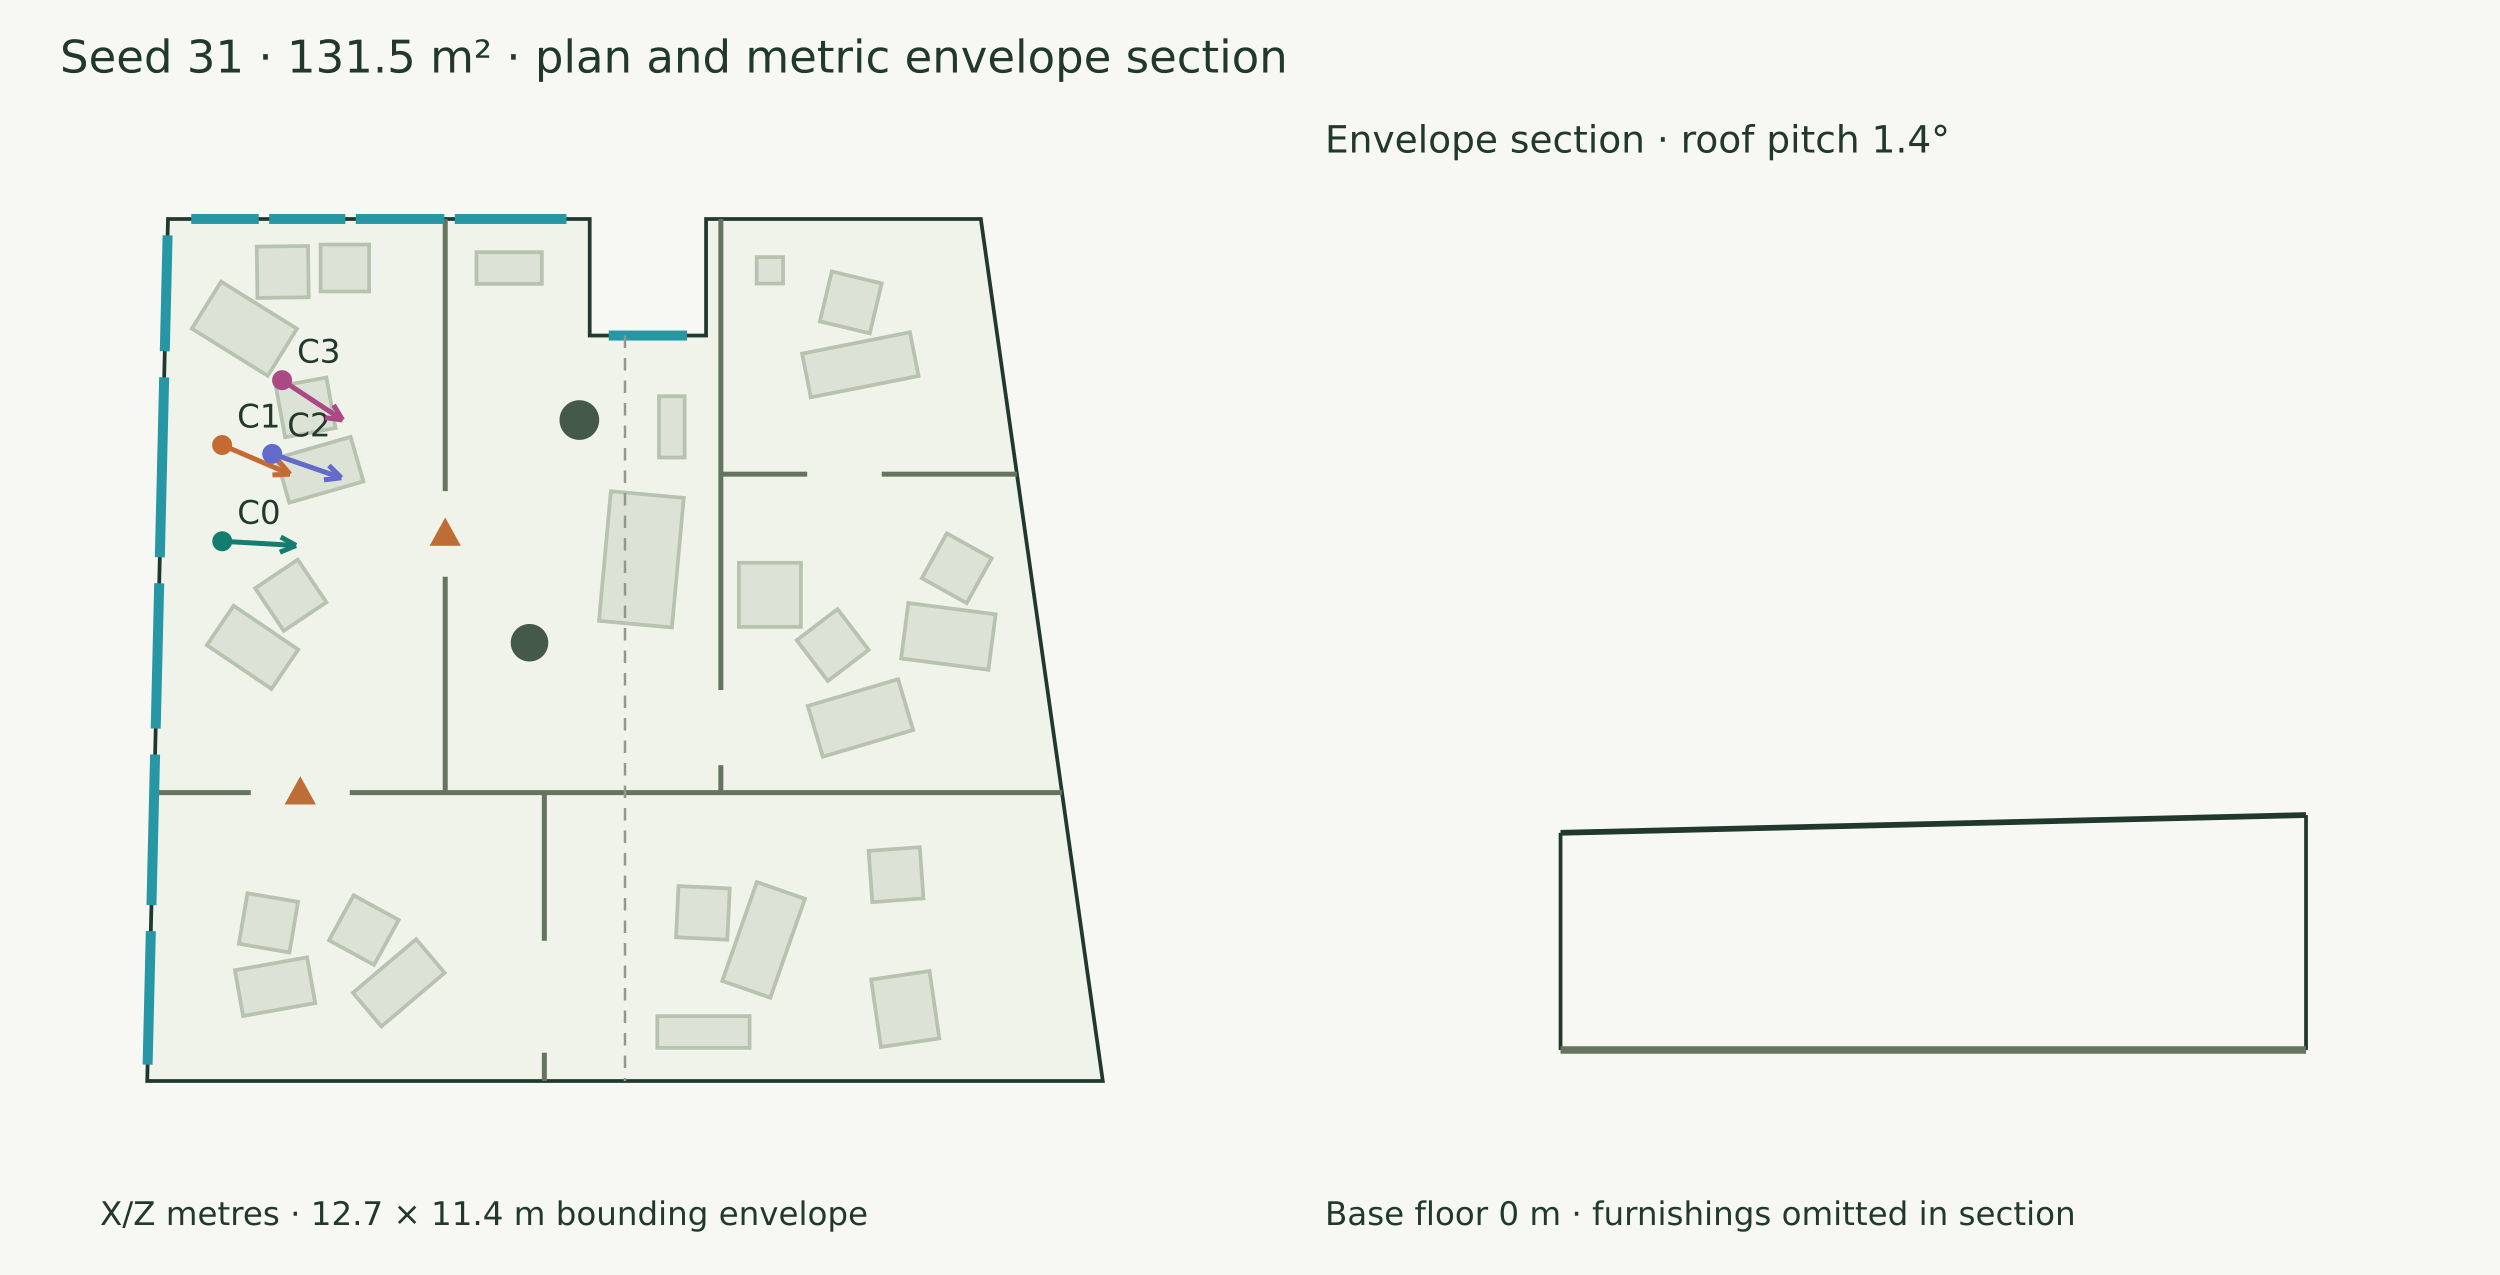
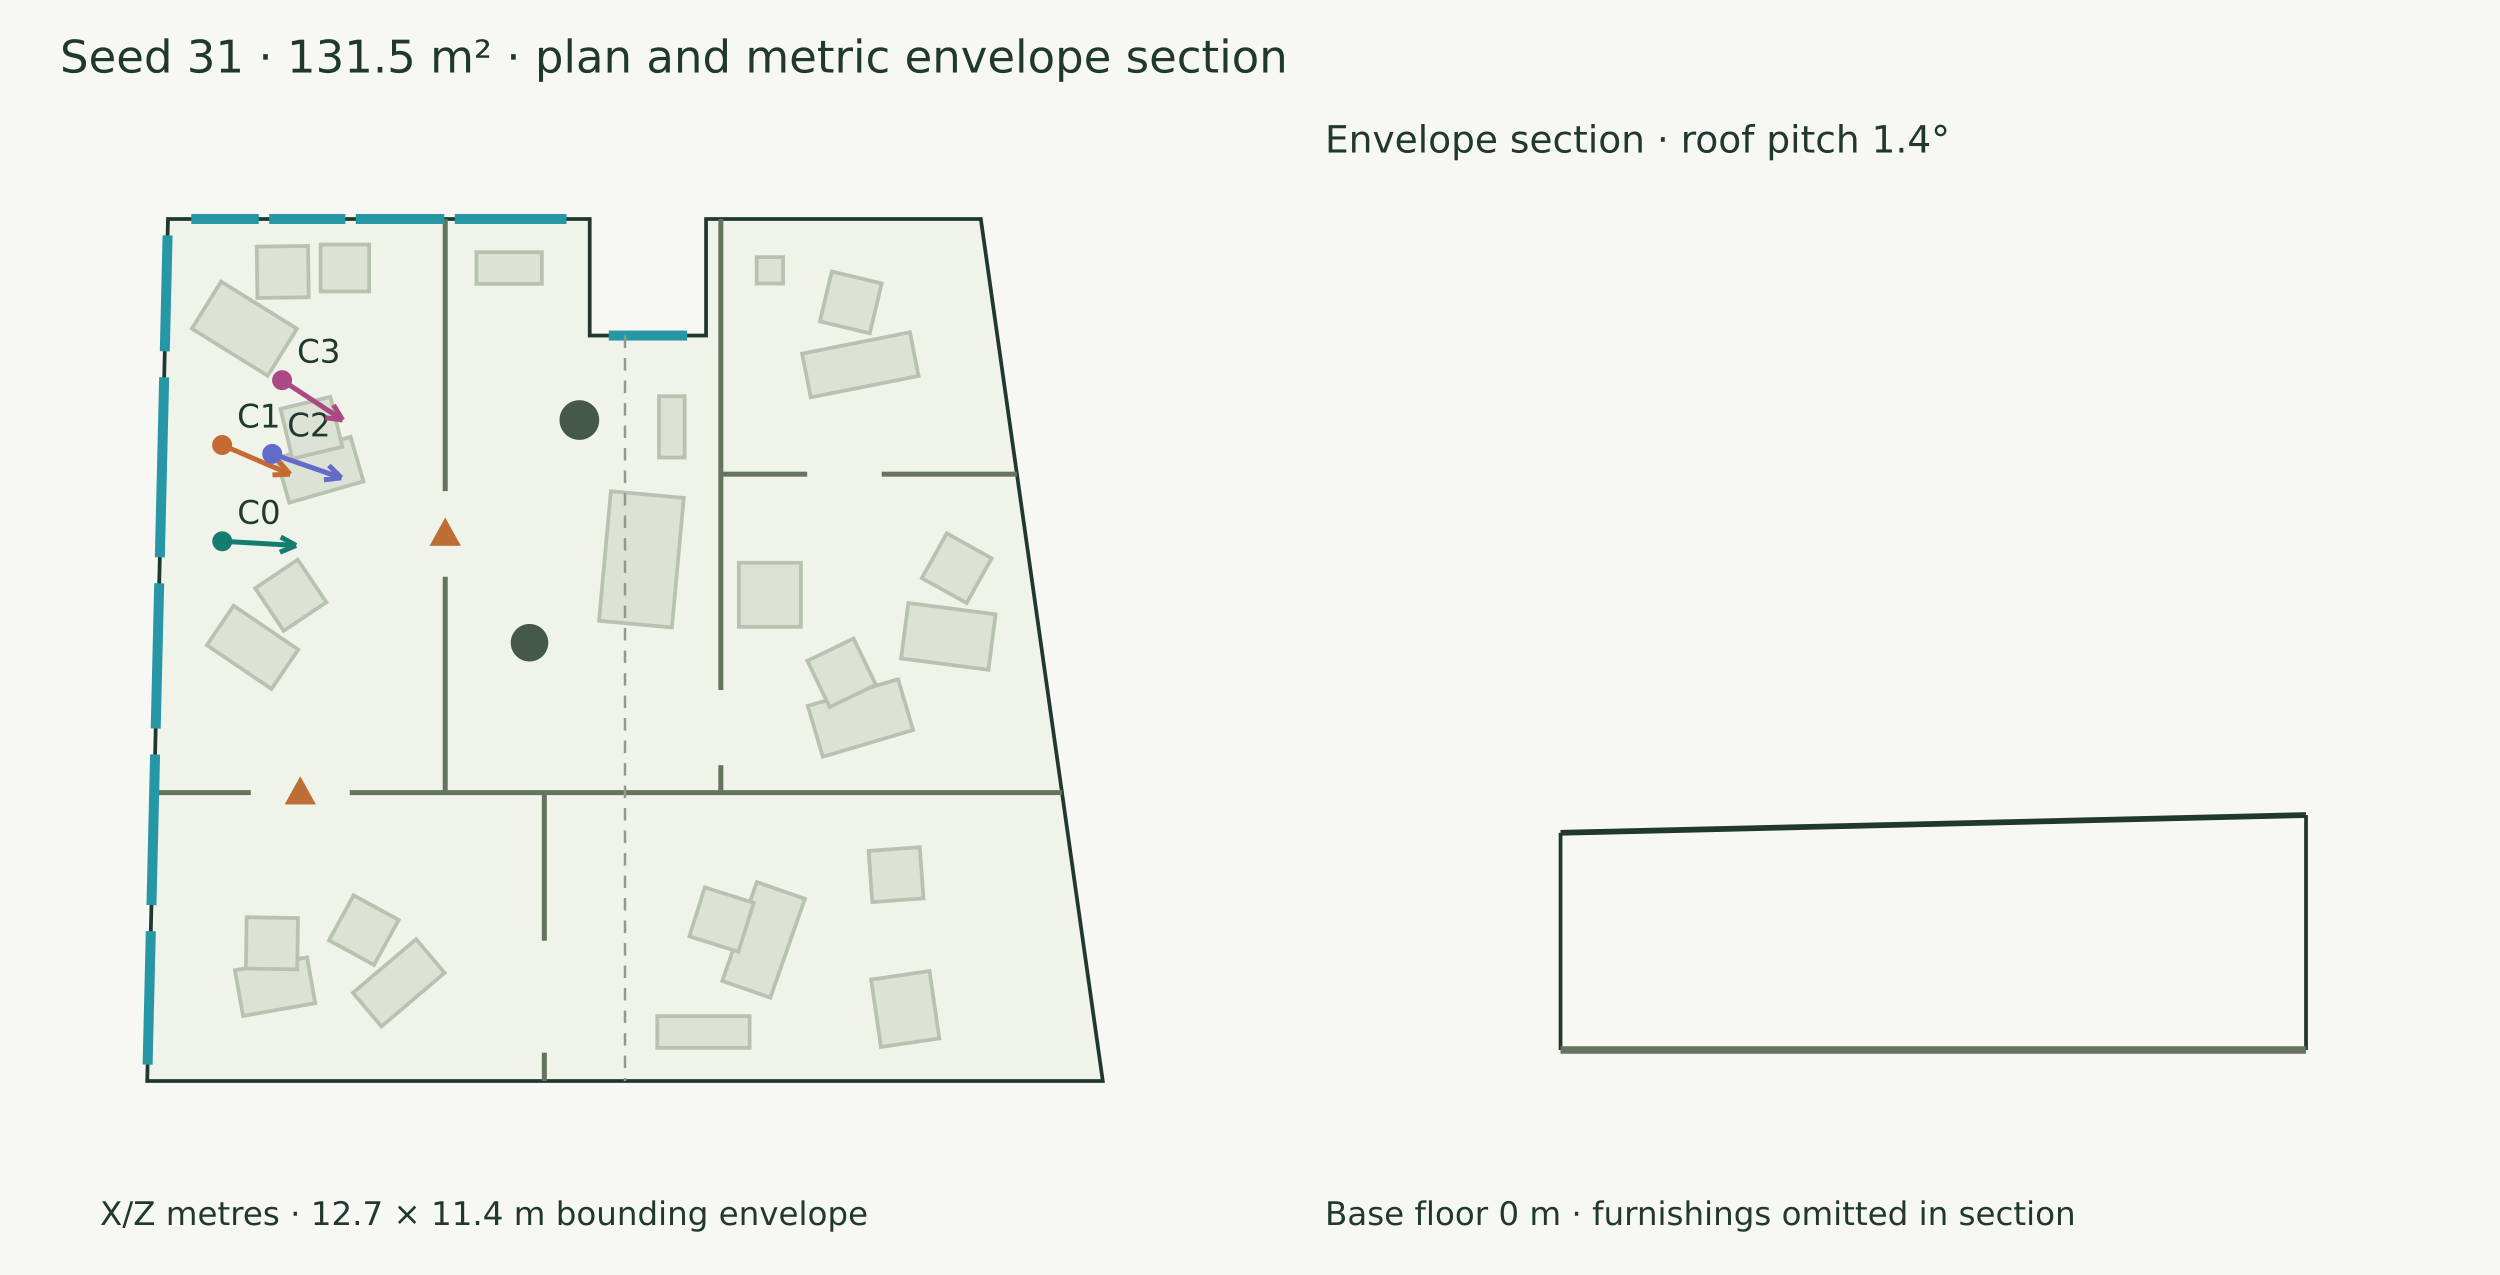
<svg xmlns="http://www.w3.org/2000/svg" width="1000" height="510" viewBox="0 0 1000 510">
  <rect width="100%" height="100%" fill="#f7f8f3" />
  <g font-family="DejaVu Sans" fill="#20382e">
    <text x="24.000" y="29.000" font-size="18">Seed 31 · 131.5 m² · plan and metric envelope section</text>
    <polygon points="67.192,87.590 235.886,87.590 235.886,134.219 282.427,134.219 282.427,87.590 392.329,87.590 441.116,432.410 58.884,432.410" fill="#eff3e9" stroke="#20382e" stroke-width="1.5" />
    <polygon points="145.363,192.557 115.716,201.064 110.608,183.261 140.255,174.754" fill="#dce3d6" stroke="#b7c2b0" stroke-width="1.5" />
-     <polygon points="134.237,171.206 114.047,174.885 110.368,154.696 130.558,151.017" fill="#dce3d6" stroke="#b7c2b0" stroke-width="1.5" />
+     <polygon points="136.928,178.712 116.971,183.494 112.189,163.537 132.146,158.755" fill="#dce3d6" stroke="#b7c2b0" stroke-width="1.5" />
    <polygon points="107.091,150.317 76.742,131.459 88.429,112.649 118.779,131.507" fill="#dce3d6" stroke="#b7c2b0" stroke-width="1.5" />
    <polygon points="123.482,118.907 102.962,119.178 102.690,98.658 123.210,98.387" fill="#dce3d6" stroke="#b7c2b0" stroke-width="1.5" />
    <polygon points="108.581,275.593 82.738,258.049 93.442,242.282 119.285,259.826" fill="#dce3d6" stroke="#b7c2b0" stroke-width="1.5" />
    <polygon points="113.495,252.338 102.060,235.297 119.101,223.862 130.536,240.904" fill="#dce3d6" stroke="#b7c2b0" stroke-width="1.5" />
    <polygon points="128.250,97.835 147.658,97.835 147.658,116.578 128.250,116.578" fill="#dce3d6" stroke="#b7c2b0" stroke-width="1.5" />
    <polygon points="126.094,401.229 97.229,406.386 93.960,388.093 122.826,382.936" fill="#dce3d6" stroke="#b7c2b0" stroke-width="1.5" />
-     <polygon points="115.767,380.981 95.536,377.532 98.986,357.302 119.216,360.751" fill="#dce3d6" stroke="#b7c2b0" stroke-width="1.5" />
+     <polygon points="118.880,387.741 98.360,387.424 98.677,366.904 119.197,367.221" fill="#dce3d6" stroke="#b7c2b0" stroke-width="1.5" />
    <polygon points="177.853,389.138 152.567,410.572 141.163,397.118 166.448,375.684" fill="#dce3d6" stroke="#b7c2b0" stroke-width="1.5" />
    <polygon points="159.459,367.982 149.601,385.981 131.601,376.123 141.459,358.124" fill="#dce3d6" stroke="#b7c2b0" stroke-width="1.5" />
    <polygon points="273.503,199.169 268.764,250.995 239.608,248.329 244.347,196.503" fill="#dce3d6" stroke="#b7c2b0" stroke-width="1.5" />
    <polygon points="190.583,100.869 216.726,100.869 216.726,113.544 190.583,113.544" fill="#dce3d6" stroke="#b7c2b0" stroke-width="1.5" />
    <polygon points="263.589,183.006 263.589,158.495 273.850,158.495 273.850,183.006" fill="#dce3d6" stroke="#b7c2b0" stroke-width="1.5" />
    <polygon points="367.427,150.380 324.297,158.930 320.831,141.447 363.961,132.898" fill="#dce3d6" stroke="#b7c2b0" stroke-width="1.5" />
    <polygon points="347.903,133.340 327.945,128.561 332.724,108.603 352.682,113.382" fill="#dce3d6" stroke="#b7c2b0" stroke-width="1.5" />
    <polygon points="313.235,102.856 313.235,113.419 302.672,113.419 302.672,102.856" fill="#dce3d6" stroke="#b7c2b0" stroke-width="1.5" />
    <polygon points="369.392,359.341 348.924,360.825 347.441,340.356 367.909,338.873" fill="#dce3d6" stroke="#b7c2b0" stroke-width="1.5" />
    <polygon points="371.797,388.411 375.729,415.371 352.380,418.777 348.448,391.817" fill="#dce3d6" stroke="#b7c2b0" stroke-width="1.5" />
    <polygon points="321.960,359.547 308.124,399.086 288.906,392.361 302.742,352.822" fill="#dce3d6" stroke="#b7c2b0" stroke-width="1.5" />
-     <polygon points="291.906,355.396 290.916,375.894 270.418,374.904 271.408,354.406" fill="#dce3d6" stroke="#b7c2b0" stroke-width="1.5" />
+     <polygon points="301.502,361.143 295.329,380.714 275.758,374.541 281.931,354.970" fill="#dce3d6" stroke="#b7c2b0" stroke-width="1.5" />
    <polygon points="299.837,419.131 262.919,419.131 262.919,406.456 299.837,406.456" fill="#dce3d6" stroke="#b7c2b0" stroke-width="1.5" />
    <polygon points="365.241,291.997 329.130,302.682 323.119,282.370 359.230,271.684" fill="#dce3d6" stroke="#b7c2b0" stroke-width="1.5" />
-     <polygon points="347.460,259.949 331.150,272.404 318.695,256.094 335.005,243.638" fill="#dce3d6" stroke="#b7c2b0" stroke-width="1.5" />
+     <polygon points="350.340,273.897 331.858,282.817 322.938,264.334 341.420,255.415" fill="#dce3d6" stroke="#b7c2b0" stroke-width="1.5" />
    <polygon points="395.371,267.915 360.455,263.382 363.334,241.209 398.250,245.743" fill="#dce3d6" stroke="#b7c2b0" stroke-width="1.5" />
    <polygon points="386.666,241.244 368.733,231.266 378.712,213.333 396.645,223.311" fill="#dce3d6" stroke="#b7c2b0" stroke-width="1.5" />
    <polygon points="320.356,225.110 320.356,250.745 295.550,250.745 295.550,225.110" fill="#dce3d6" stroke="#b7c2b0" stroke-width="1.5" />
    <circle cx="231.742" cy="168.018" r="7.944" fill="#45594a" />
    <circle cx="211.802" cy="257.093" r="7.51" fill="#45594a" />
    <path d="M61.664,317.043 L100.311,317.043" stroke="#65745f" stroke-width="2" fill="none" />
    <path d="M139.907,317.043 L424.793,317.043" stroke="#65745f" stroke-width="2" fill="none" />
    <polygon points="120.109,312.043 115.109,321.043 125.109,321.043" fill="#bc6e35" stroke="#bc6e35" stroke-width="1.5" />
    <path d="M178.088,87.590 L178.088,196.443" stroke="#65745f" stroke-width="2" fill="none" />
    <path d="M178.088,230.701 L178.088,317.043" stroke="#65745f" stroke-width="2" fill="none" />
    <polygon points="178.088,208.572 173.088,217.572 183.088,217.572" fill="#bc6e35" stroke="#bc6e35" stroke-width="1.5" />
    <path d="M288.336,87.590 L288.336,276.022" stroke="#65745f" stroke-width="2" fill="none" />
    <path d="M288.336,306.077 L288.336,317.043" stroke="#65745f" stroke-width="2" fill="none" />
    <path d="M217.736,317.043 L217.736,376.303" stroke="#65745f" stroke-width="2" fill="none" />
    <path d="M217.736,421.089 L217.736,432.410" stroke="#65745f" stroke-width="2" fill="none" />
    <path d="M288.336,189.670 L322.871,189.670" stroke="#65745f" stroke-width="2" fill="none" />
    <path d="M352.679,189.670 L406.772,189.670" stroke="#65745f" stroke-width="2" fill="none" />
    <path d="M76.500,87.590 L103.495,87.590" stroke="#2797a5" stroke-width="4" fill="none" />
    <path d="M107.678,87.590 L138.134,87.590" stroke="#2797a5" stroke-width="4" fill="none" />
    <path d="M142.316,87.590 L177.741,87.590" stroke="#2797a5" stroke-width="4" fill="none" />
    <path d="M181.923,87.590 L226.578,87.590" stroke="#2797a5" stroke-width="4" fill="none" />
    <path d="M243.501,134.219 L274.812,134.219" stroke="#2797a5" stroke-width="4" fill="none" />
    <path d="M59.042,425.858 L60.329,372.450" stroke="#2797a5" stroke-width="4" fill="none" />
    <path d="M60.579,362.053 L62.030,301.814" stroke="#2797a5" stroke-width="4" fill="none" />
    <path d="M62.281,291.417 L63.681,233.315" stroke="#2797a5" stroke-width="4" fill="none" />
    <path d="M63.931,222.918 L65.666,150.915" stroke="#2797a5" stroke-width="4" fill="none" />
    <path d="M65.916,140.518 L67.034,94.142" stroke="#2797a5" stroke-width="4" fill="none" />
    <path d="M88.904,216.514 L118.416,218.199" stroke="#147d70" stroke-width="2" fill="none" />
    <path d="M118.416,218.199 L111.950,220.880" stroke="#147d70" stroke-width="2" fill="none" />
    <path d="M118.416,218.199 L112.297,214.800" stroke="#147d70" stroke-width="2" fill="none" />
    <circle cx="88.904" cy="216.514" r="4" fill="#147d70" />
    <text x="94.904" y="209.514" font-size="13">C0</text>
    <path d="M88.848,178.009 L115.986,189.660" stroke="#c56a33" stroke-width="2" fill="none" />
    <path d="M115.986,189.660 L108.993,189.972" stroke="#c56a33" stroke-width="2" fill="none" />
    <path d="M115.986,189.660 L111.395,184.376" stroke="#c56a33" stroke-width="2" fill="none" />
    <circle cx="88.848" cy="178.009" r="4" fill="#c56a33" />
    <text x="94.848" y="171.009" font-size="13">C1</text>
    <path d="M108.894,181.558 L136.524,191.120" stroke="#626aca" stroke-width="2" fill="none" />
    <path d="M136.524,191.120 L129.571,191.936" stroke="#626aca" stroke-width="2" fill="none" />
    <path d="M136.524,191.120 L131.563,186.181" stroke="#626aca" stroke-width="2" fill="none" />
    <circle cx="108.894" cy="181.558" r="4" fill="#626aca" />
    <text x="114.894" y="174.558" font-size="13">C2</text>
    <path d="M112.832,152.074 L137.027,167.990" stroke="#aa4984" stroke-width="2" fill="none" />
    <path d="M137.027,167.990 L130.088,167.070" stroke="#aa4984" stroke-width="2" fill="none" />
    <path d="M137.027,167.990 L133.434,161.982" stroke="#aa4984" stroke-width="2" fill="none" />
    <circle cx="112.832" cy="152.074" r="4" fill="#aa4984" />
    <text x="118.832" y="145.074" font-size="13">C3</text>
    <text x="40.000" y="490.000" font-size="13">X/Z metres · 12.7 × 11.4 m bounding envelope</text>
    <path d="M250.000,134.219 L250.000,432.410" stroke="#909a8b" stroke-width="1" stroke-dasharray="5 4" fill="none" />
    <path d="M624.219,333.121 L922.410,326.012" stroke="#20382e" stroke-width="2.3" fill="none" />
    <path d="M624.219,420.000 L624.219,333.121" stroke="#20382e" stroke-width="1.5" fill="none" />
    <path d="M922.410,420.000 L922.410,326.012" stroke="#20382e" stroke-width="1.5" fill="none" />
    <path d="M624.219,420.000 L922.410,420.000" stroke="#65745f" stroke-width="3" fill="none" />
    <path d="M624.219,420.000 L624.219,420.000" stroke="#8d9a85" stroke-width="1" fill="none" />
    <path d="M922.410,420.000 L922.410,420.000" stroke="#8d9a85" stroke-width="1" fill="none" />
    <text x="530.000" y="61.000" font-size="15">Envelope section · roof pitch 1.4°</text>
    <text x="530.000" y="490.000" font-size="13">Base floor 0 m · furnishings omitted in section</text>
  </g>
</svg>
